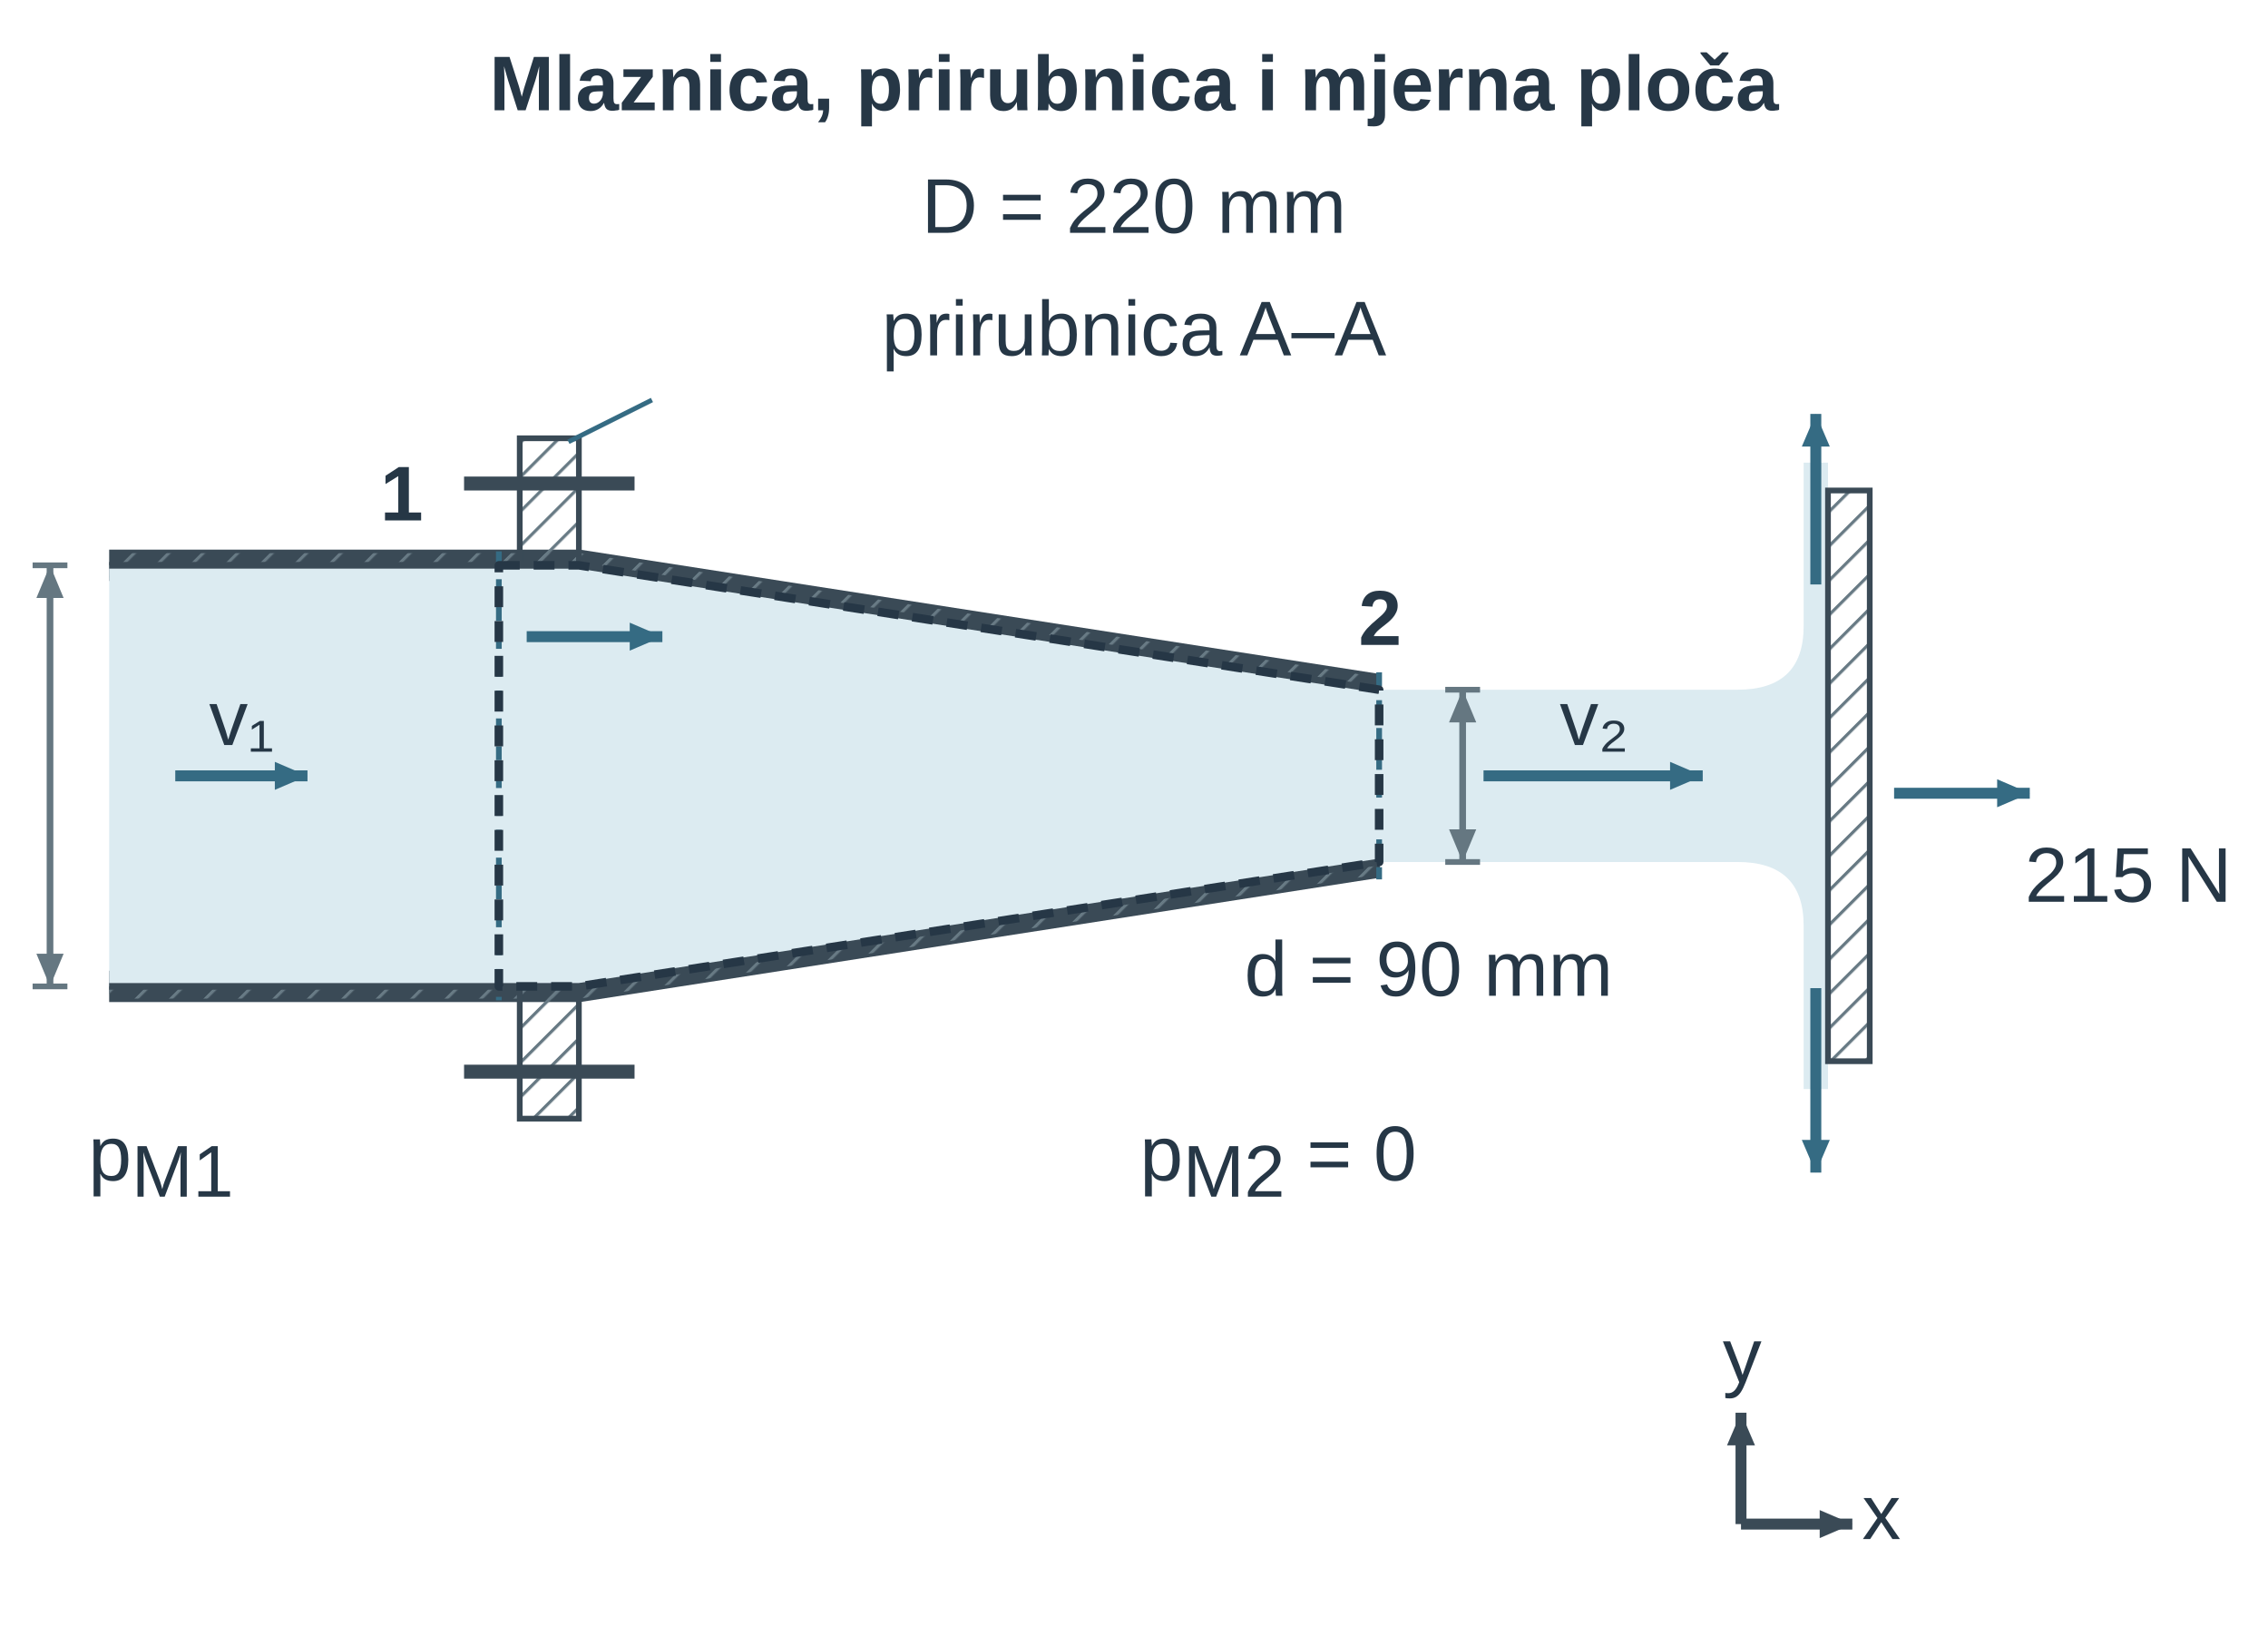
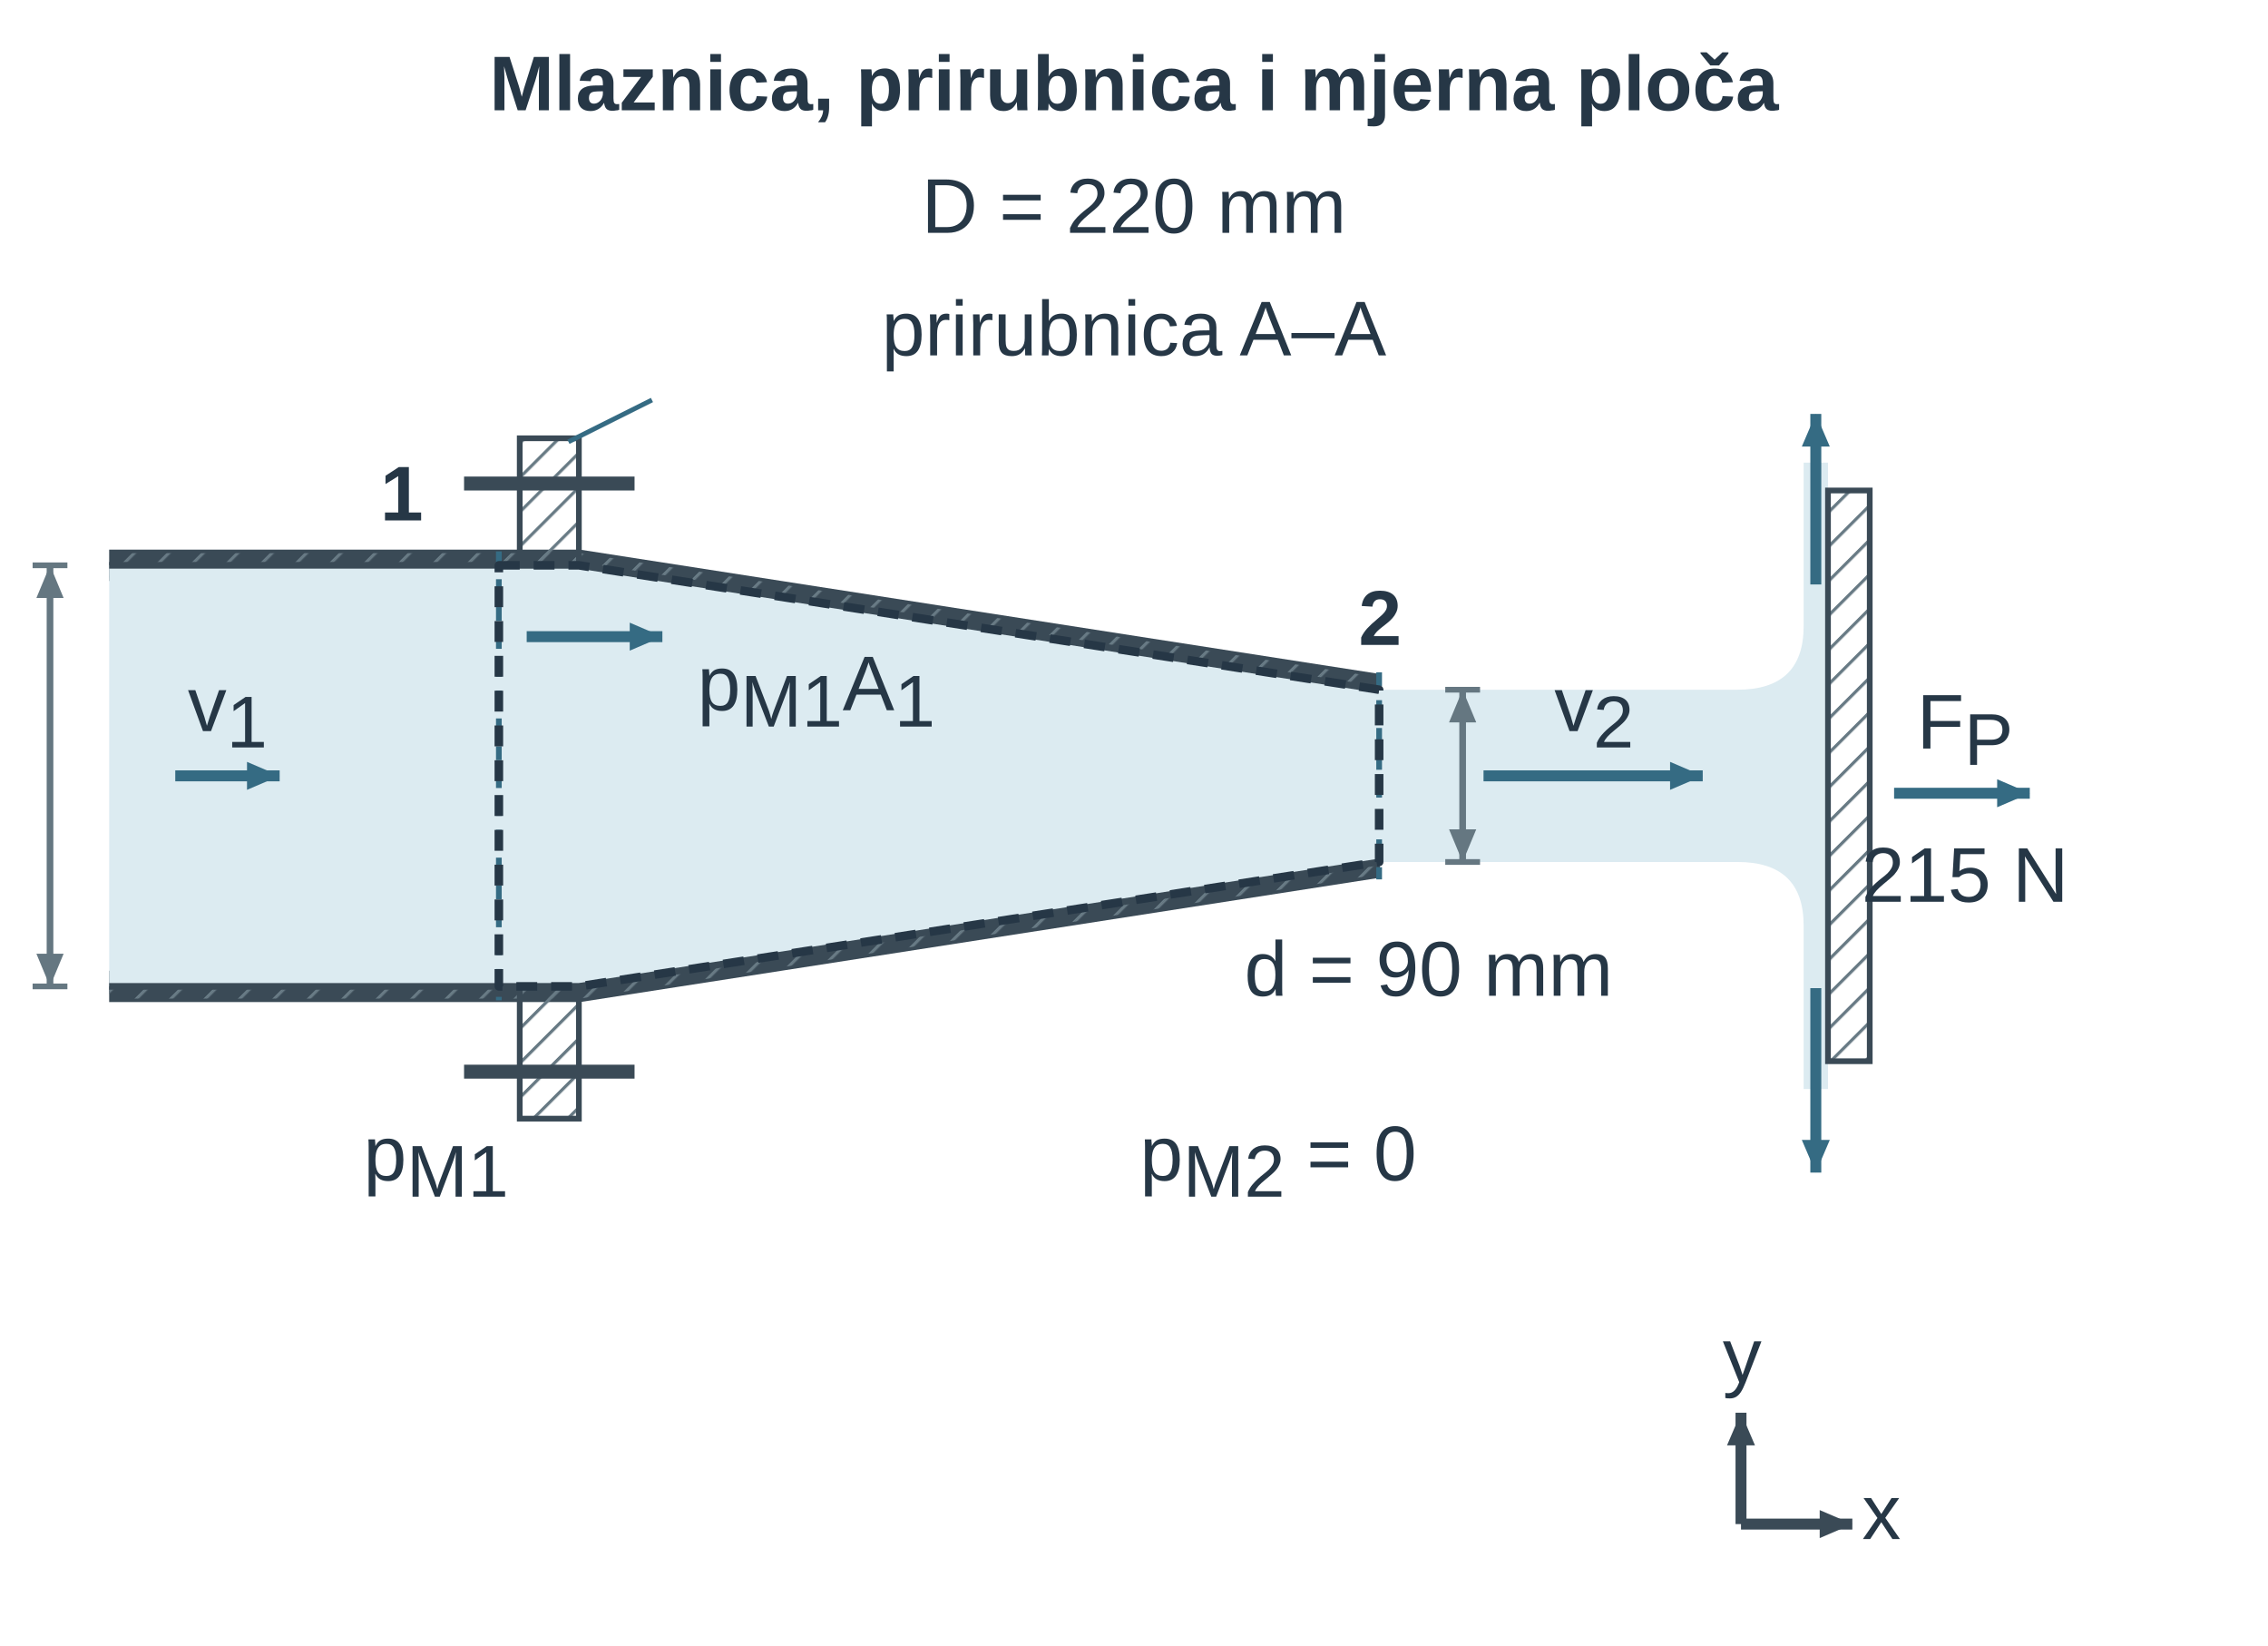
<svg xmlns="http://www.w3.org/2000/svg" width="277.682pt" height="201.392pt" viewBox="0 0 277.682 201.392" role="img">
  <defs>
    <pattern id="u11v2_hatch" width="7" height="7" patternUnits="userSpaceOnUse" patternTransform="rotate(45)">
      <line x1="0" y1="0" x2="0" y2="7" stroke="#657781" stroke-width="1.8" />
    </pattern>
    <marker id="u11v2_v" markerWidth="7" markerHeight="6" refX="7" refY="3" orient="auto">
      <path d="M0 0 L7 3 L0 6 Z" fill="#356b83" />
    </marker>
    <marker id="u11v2_dim" markerWidth="6" markerHeight="5" refX="6" refY="2.5" orient="auto-start-reverse">
      <path d="M0 0 L6 2.5 L0 5 Z" fill="#657781" />
    </marker>
    <marker id="u11v2_dimSmall" markerWidth="3" markerHeight="3" refX="3" refY="1.5" orient="auto-start-reverse">
      <path d="M0 0 L3 1.5 L0 3 Z" fill="#356b83" />
    </marker>
    <marker id="u11v2_forceMarker" markerWidth="7" markerHeight="6" refX="7" refY="3" orient="auto">
      <path d="M0 0 L7 3 L0 6 Z" fill="#356b83" />
    </marker>
    <marker id="u11v2_pressureMarker" markerWidth="7" markerHeight="6" refX="7" refY="3" orient="auto">
      <path d="M0 0 L7 3 L0 6 Z" fill="#356b83" />
    </marker>
    <marker id="u11v2_reactionMarker" markerWidth="7" markerHeight="6" refX="7" refY="3" orient="auto">
      <path d="M0 0 L7 3 L0 6 Z" fill="#356b83" />
    </marker>
    <marker id="u11v2_axisMarker" markerWidth="7" markerHeight="6" refX="7" refY="3" orient="auto">
      <path d="M0 0 L7 3 L0 6 Z" fill="#3a4a56" />
    </marker>
  </defs>
  <g font-family="Arial, Liberation Sans, sans-serif">
    <g transform="translate(138.841 13.5)">
      <text data-source-text="1" x="0" y="0" text-anchor="middle" font-size="9.5" font-weight="600" fill="rgb(38, 55, 70)">Mlaznica, prirubnica i mjerna ploča</text>
    </g>
    <g transform="translate(138.841 28.5)">
      <text data-source-text="7" x="0" y="0" text-anchor="middle" font-size="9.5" font-weight="400" fill="rgb(38, 55, 70)">D = 220 mm</text>
    </g>
    <g transform="translate(138.841 43.5)">
      <text data-source-text="3" x="0" y="0" text-anchor="middle" font-size="9.5" font-weight="400" fill="rgb(38, 55, 70)">prirubnica A–A</text>
    </g>
    <g transform="translate(-6.231 -7.268) scale(0.426)">
      <g transform="matrix(1 0 0 1 1 -10)">
        <path d="M45 189.5 H180 L410 225.25" fill="none" stroke="rgb(58, 74, 86)" stroke-width="9px" stroke-linecap="butt" stroke-linejoin="round" stroke-dasharray="none" fill-opacity="1" stroke-opacity="1" opacity="1" marker-start="none" marker-mid="none" marker-end="none" data-source-geometry="1" />
      </g>
    </g>
    <g transform="translate(-6.231 -7.268) scale(0.426)">
      <g transform="matrix(1 0 0 1 1 -10)">
        <path d="M45 189.5 H180 L410 225.25" fill="none" stroke="url(#u11v2_hatch)" stroke-width="7px" stroke-linecap="butt" stroke-linejoin="round" stroke-dasharray="none" fill-opacity="1" stroke-opacity="1" opacity="1" marker-start="none" marker-mid="none" marker-end="none" data-source-geometry="2" />
      </g>
    </g>
    <g transform="translate(-6.231 -7.268) scale(0.426)">
      <g transform="matrix(1 0 0 1 1 -10)">
        <path d="M410 274.75 L180 310.5 H45" fill="none" stroke="rgb(58, 74, 86)" stroke-width="9px" stroke-linecap="butt" stroke-linejoin="round" stroke-dasharray="none" fill-opacity="1" stroke-opacity="1" opacity="1" marker-start="none" marker-mid="none" marker-end="none" data-source-geometry="3" />
      </g>
    </g>
    <g transform="translate(-6.231 -7.268) scale(0.426)">
      <g transform="matrix(1 0 0 1 1 -10)">
        <path d="M410 274.75 L180 310.5 H45" fill="none" stroke="url(#u11v2_hatch)" stroke-width="7px" stroke-linecap="butt" stroke-linejoin="round" stroke-dasharray="none" fill-opacity="1" stroke-opacity="1" opacity="1" marker-start="none" marker-mid="none" marker-end="none" data-source-geometry="4" />
      </g>
    </g>
    <g transform="translate(-6.231 -7.268) scale(0.426)">
      <g transform="matrix(1 0 0 1 1 -10)">
        <path d="M45 189.5 H180 L410 225.25 H513 Q532 225.25 532 207 V160 H539 V340 H532 V293 Q532 274.75 513 274.75 H410 L180 310.5 H45 Z" fill="rgb(220, 235, 241)" stroke="none" stroke-width="1.8px" stroke-linecap="butt" stroke-linejoin="miter" stroke-dasharray="none" fill-opacity="1" stroke-opacity="1" opacity="1" marker-start="none" marker-mid="none" marker-end="none" data-source-geometry="5" />
      </g>
    </g>
    <g transform="translate(-6.231 -7.268) scale(0.426)">
      <g transform="matrix(1 0 0 1 1 -10)">
        <path d="M45 189.5 H180 L410 225.25" fill="none" stroke="rgb(58, 74, 86)" stroke-width="1.916" stroke-linecap="butt" stroke-linejoin="miter" stroke-dasharray="none" fill-opacity="1" stroke-opacity="1" opacity="1" marker-start="none" marker-mid="none" marker-end="none" data-source-geometry="6" />
      </g>
    </g>
    <g transform="translate(-6.231 -7.268) scale(0.426)">
      <g transform="matrix(1 0 0 1 1 -10)">
        <path d="M410 274.75 L180 310.5 H45" fill="none" stroke="rgb(58, 74, 86)" stroke-width="1.916" stroke-linecap="butt" stroke-linejoin="miter" stroke-dasharray="none" fill-opacity="1" stroke-opacity="1" opacity="1" marker-start="none" marker-mid="none" marker-end="none" data-source-geometry="7" />
      </g>
    </g>
    <g transform="translate(-6.231 -7.268) scale(0.426)">
      <g transform="matrix(1 0 0 1 1 -10)">
        <rect x="163" y="153" width="17" height="36.5" rx="0" fill="url(#u11v2_hatch)" stroke="rgb(58, 74, 86)" stroke-width="1.642" stroke-linecap="butt" stroke-linejoin="miter" stroke-dasharray="none" fill-opacity="1" stroke-opacity="1" opacity="1" marker-start="none" marker-mid="none" marker-end="none" data-source-geometry="8" />
      </g>
    </g>
    <g transform="translate(-6.231 -7.268) scale(0.426)">
      <g transform="matrix(1 0 0 1 1 -10)">
        <rect x="163" y="310.5" width="17" height="38" rx="0" fill="url(#u11v2_hatch)" stroke="rgb(58, 74, 86)" stroke-width="1.642" stroke-linecap="butt" stroke-linejoin="miter" stroke-dasharray="none" fill-opacity="1" stroke-opacity="1" opacity="1" marker-start="none" marker-mid="none" marker-end="none" data-source-geometry="9" />
      </g>
    </g>
    <g transform="translate(-6.231 -7.268) scale(0.426)">
      <g transform="matrix(1 0 0 1 1 -10)">
        <line x1="147" y1="166" x2="196" y2="166" stroke="rgb(58, 74, 86)" stroke-width="4px" fill="rgb(58, 74, 86)" stroke-linecap="butt" stroke-linejoin="miter" stroke-dasharray="none" fill-opacity="1" stroke-opacity="1" opacity="1" marker-start="none" marker-mid="none" marker-end="none" data-source-geometry="10" />
      </g>
    </g>
    <g transform="translate(-6.231 -7.268) scale(0.426)">
      <g transform="matrix(1 0 0 1 1 -10)">
        <line x1="147" y1="335" x2="196" y2="335" stroke="rgb(58, 74, 86)" stroke-width="4px" fill="rgb(58, 74, 86)" stroke-linecap="butt" stroke-linejoin="miter" stroke-dasharray="none" fill-opacity="1" stroke-opacity="1" opacity="1" marker-start="none" marker-mid="none" marker-end="none" data-source-geometry="11" />
      </g>
    </g>
    <g transform="translate(-6.231 -7.268) scale(0.426)">
      <g transform="matrix(1 0 0 1 1 -10)">
        <rect x="539" y="168" width="12" height="164" rx="0" fill="url(#u11v2_hatch)" stroke="rgb(58, 74, 86)" stroke-width="1.642" stroke-linecap="butt" stroke-linejoin="miter" stroke-dasharray="none" fill-opacity="1" stroke-opacity="1" opacity="1" marker-start="none" marker-mid="none" marker-end="none" data-source-geometry="12" />
      </g>
    </g>
    <g transform="translate(-6.231 -7.268) scale(0.426)">
      <g transform="matrix(1 0 0 1 1 -10)">
        <line x1="157" y1="185.5" x2="157" y2="314.5" stroke="rgb(53, 107, 131)" stroke-width="1.642" stroke-dasharray="4px, 4px" fill="rgb(58, 74, 86)" stroke-linecap="butt" stroke-linejoin="miter" fill-opacity="1" stroke-opacity="1" opacity="1" marker-start="none" marker-mid="none" marker-end="none" data-source-geometry="13" />
      </g>
    </g>
    <g transform="translate(-6.231 -7.268) scale(0.426)">
      <g transform="matrix(1 0 0 1 1 -10)">
        <line x1="201" y1="142" x2="177" y2="154" stroke="rgb(53, 107, 131)" stroke-width="1.368" fill="rgb(58, 74, 86)" stroke-linecap="butt" stroke-linejoin="miter" stroke-dasharray="none" fill-opacity="1" stroke-opacity="1" opacity="1" marker-start="none" marker-mid="none" marker-end="none" data-source-geometry="16" />
      </g>
    </g>
    <g transform="translate(-6.231 -7.268) scale(0.426)">
      <g transform="matrix(1 0 0 1 1 -10)">
        <line x1="410" y1="220.25" x2="410" y2="279.75" stroke="rgb(53, 107, 131)" stroke-width="1.642" stroke-dasharray="4px, 4px" fill="rgb(58, 74, 86)" stroke-linecap="butt" stroke-linejoin="miter" fill-opacity="1" stroke-opacity="1" opacity="1" marker-start="none" marker-mid="none" marker-end="none" data-source-geometry="17" />
      </g>
    </g>
    <defs>
      <marker id="u11v2_v-print-0-19-marker-end" markerWidth="9.384" markerHeight="8.043" refX="7" refY="3" orient="auto" viewBox="0 0 7 6" markerUnits="userSpaceOnUse">
        <path d="M0 0 L7 3 L0 6 Z" fill="#356b83" />
      </marker>
    </defs>
    <g transform="translate(-6.231 -7.268) scale(0.426)">
      <g transform="matrix(1 0 0 1 1 -10)">
-         <path d="M64 250 L102 250" fill="none" stroke="rgb(53, 107, 131)" stroke-width="3.147" marker-end="url(#u11v2_v-print-0-19-marker-end)" stroke-linecap="butt" stroke-linejoin="miter" stroke-dasharray="none" fill-opacity="1" stroke-opacity="1" opacity="1" marker-start="none" marker-mid="none" data-source-geometry="19" />
+         <path d="M64 250 L94 250" fill="none" stroke="rgb(53, 107, 131)" stroke-width="3.147" marker-end="url(#u11v2_v-print-0-19-marker-end)" stroke-linecap="butt" stroke-linejoin="miter" stroke-dasharray="none" fill-opacity="1" stroke-opacity="1" opacity="1" marker-start="none" marker-mid="none" data-source-geometry="19" />
      </g>
    </g>
    <defs>
      <marker id="u11v2_v-print-0-21-marker-end" markerWidth="9.384" markerHeight="8.043" refX="7" refY="3" orient="auto" viewBox="0 0 7 6" markerUnits="userSpaceOnUse">
        <path d="M0 0 L7 3 L0 6 Z" fill="#356b83" />
      </marker>
    </defs>
    <g transform="translate(-6.231 -7.268) scale(0.426)">
      <g transform="matrix(1 0 0 1 1 -10)">
        <path d="M440 250 L503 250" fill="none" stroke="rgb(53, 107, 131)" stroke-width="3.147" marker-end="url(#u11v2_v-print-0-21-marker-end)" stroke-linecap="butt" stroke-linejoin="miter" stroke-dasharray="none" fill-opacity="1" stroke-opacity="1" opacity="1" marker-start="none" marker-mid="none" data-source-geometry="21" />
      </g>
    </g>
    <defs>
      <marker id="u11v2_v-print-0-23-marker-end" markerWidth="9.384" markerHeight="8.043" refX="7" refY="3" orient="auto" viewBox="0 0 7 6" markerUnits="userSpaceOnUse">
        <path d="M0 0 L7 3 L0 6 Z" fill="#356b83" />
      </marker>
    </defs>
    <g transform="translate(-6.231 -7.268) scale(0.426)">
      <g transform="matrix(1 0 0 1 1 -10)">
        <path d="M535.5 195 L535.5 146" fill="none" stroke="rgb(53, 107, 131)" stroke-width="3.147" marker-end="url(#u11v2_v-print-0-23-marker-end)" stroke-linecap="butt" stroke-linejoin="miter" stroke-dasharray="none" fill-opacity="1" stroke-opacity="1" opacity="1" marker-start="none" marker-mid="none" data-source-geometry="23" />
      </g>
    </g>
    <defs>
      <marker id="u11v2_v-print-0-24-marker-end" markerWidth="9.384" markerHeight="8.043" refX="7" refY="3" orient="auto" viewBox="0 0 7 6" markerUnits="userSpaceOnUse">
        <path d="M0 0 L7 3 L0 6 Z" fill="#356b83" />
      </marker>
    </defs>
    <g transform="translate(-6.231 -7.268) scale(0.426)">
      <g transform="matrix(1 0 0 1 1 -10)">
        <path d="M535.5 311 L535.5 364" fill="none" stroke="rgb(53, 107, 131)" stroke-width="3.147" marker-end="url(#u11v2_v-print-0-24-marker-end)" stroke-linecap="butt" stroke-linejoin="miter" stroke-dasharray="none" fill-opacity="1" stroke-opacity="1" opacity="1" marker-start="none" marker-mid="none" data-source-geometry="24" />
      </g>
    </g>
    <g transform="translate(-6.231 -7.268) scale(0.426)">
      <g transform="matrix(1 0 0 1 1 -10)">
        <line x1="23" y1="189.5" x2="33" y2="189.5" stroke="rgb(101, 119, 129)" stroke-width="1.642" fill="rgb(58, 74, 86)" stroke-linecap="butt" stroke-linejoin="miter" stroke-dasharray="none" fill-opacity="1" stroke-opacity="1" opacity="1" marker-start="none" marker-mid="none" marker-end="none" data-source-geometry="25" />
      </g>
    </g>
    <g transform="translate(-6.231 -7.268) scale(0.426)">
      <g transform="matrix(1 0 0 1 1 -10)">
        <line x1="23" y1="310.5" x2="33" y2="310.5" stroke="rgb(101, 119, 129)" stroke-width="1.642" fill="rgb(58, 74, 86)" stroke-linecap="butt" stroke-linejoin="miter" stroke-dasharray="none" fill-opacity="1" stroke-opacity="1" opacity="1" marker-start="none" marker-mid="none" marker-end="none" data-source-geometry="26" />
      </g>
    </g>
    <defs>
      <marker id="u11v2_dim-print-0-27-marker-start" markerWidth="9.384" markerHeight="7.82" refX="6" refY="2.5" orient="auto-start-reverse" viewBox="0 0 6 5" markerUnits="userSpaceOnUse">
        <path d="M0 0 L6 2.5 L0 5 Z" fill="#657781" />
      </marker>
    </defs>
    <defs>
      <marker id="u11v2_dim-print-0-27-marker-end" markerWidth="9.384" markerHeight="7.82" refX="6" refY="2.5" orient="auto-start-reverse" viewBox="0 0 6 5" markerUnits="userSpaceOnUse">
        <path d="M0 0 L6 2.5 L0 5 Z" fill="#657781" />
      </marker>
    </defs>
    <g transform="translate(-6.231 -7.268) scale(0.426)">
      <g transform="matrix(1 0 0 1 1 -10)">
        <path d="M28 189.5 L28 310.5" fill="none" stroke="rgb(101, 119, 129)" stroke-width="1.916" marker-start="url(#u11v2_dim-print-0-27-marker-start)" marker-end="url(#u11v2_dim-print-0-27-marker-end)" stroke-linecap="butt" stroke-linejoin="miter" stroke-dasharray="none" fill-opacity="1" stroke-opacity="1" opacity="1" marker-mid="none" data-source-geometry="27" />
      </g>
    </g>
    <g transform="translate(-6.231 -7.268) scale(0.426)">
      <g transform="matrix(1 0 0 1 1 -10)">
        <line x1="429" y1="225.25" x2="439" y2="225.25" stroke="rgb(101, 119, 129)" stroke-width="1.642" fill="rgb(58, 74, 86)" stroke-linecap="butt" stroke-linejoin="miter" stroke-dasharray="none" fill-opacity="1" stroke-opacity="1" opacity="1" marker-start="none" marker-mid="none" marker-end="none" data-source-geometry="29" />
      </g>
    </g>
    <g transform="translate(-6.231 -7.268) scale(0.426)">
      <g transform="matrix(1 0 0 1 1 -10)">
        <line x1="429" y1="274.75" x2="439" y2="274.75" stroke="rgb(101, 119, 129)" stroke-width="1.642" fill="rgb(58, 74, 86)" stroke-linecap="butt" stroke-linejoin="miter" stroke-dasharray="none" fill-opacity="1" stroke-opacity="1" opacity="1" marker-start="none" marker-mid="none" marker-end="none" data-source-geometry="30" />
      </g>
    </g>
    <defs>
      <marker id="u11v2_dim-print-0-31-marker-start" markerWidth="9.384" markerHeight="7.82" refX="6" refY="2.5" orient="auto-start-reverse" viewBox="0 0 6 5" markerUnits="userSpaceOnUse">
        <path d="M0 0 L6 2.5 L0 5 Z" fill="#657781" />
      </marker>
    </defs>
    <defs>
      <marker id="u11v2_dim-print-0-31-marker-end" markerWidth="9.384" markerHeight="7.82" refX="6" refY="2.5" orient="auto-start-reverse" viewBox="0 0 6 5" markerUnits="userSpaceOnUse">
        <path d="M0 0 L6 2.5 L0 5 Z" fill="#657781" />
      </marker>
    </defs>
    <g transform="translate(-6.231 -7.268) scale(0.426)">
      <g transform="matrix(1 0 0 1 1 -10)">
        <path d="M434 225.25 L434 274.75" fill="none" stroke="rgb(101, 119, 129)" stroke-width="1.916" marker-start="url(#u11v2_dim-print-0-31-marker-start)" marker-end="url(#u11v2_dim-print-0-31-marker-end)" stroke-linecap="butt" stroke-linejoin="miter" stroke-dasharray="none" fill-opacity="1" stroke-opacity="1" opacity="1" marker-mid="none" data-source-geometry="31" />
      </g>
    </g>
    <defs>
      <marker id="u11v2_pressureMarker-print-0-35-marker-end" markerWidth="9.384" markerHeight="8.043" refX="7" refY="3" orient="auto" viewBox="0 0 7 6" markerUnits="userSpaceOnUse">
        <path d="M0 0 L7 3 L0 6 Z" fill="#356b83" />
      </marker>
    </defs>
    <g transform="translate(-6.231 -7.268) scale(0.426)">
      <g transform="matrix(1 0 0 1 1 -10)">
        <path d="M165 210 L204 210" fill="none" stroke="rgb(53, 107, 131)" stroke-width="3.147" marker-end="url(#u11v2_pressureMarker-print-0-35-marker-end)" stroke-linecap="butt" stroke-linejoin="miter" stroke-dasharray="none" fill-opacity="1" stroke-opacity="1" opacity="1" marker-start="none" marker-mid="none" data-source-geometry="35" />
      </g>
    </g>
    <defs>
-       <marker id="u11v2_forceMarker-print-0-36-marker-end" markerWidth="9.384" markerHeight="8.043" refX="7" refY="3" orient="auto" viewBox="0 0 7 6" markerUnits="userSpaceOnUse">
-         <path d="M0 0 L7 3 L0 6 Z" fill="#356b83" />
-       </marker>
-     </defs>
-     <g transform="translate(-6.231 -7.268) scale(0.426)">
-       <g transform="matrix(1 0 0 1 1 -10)">
-         <path d="M558 255 L597 255" fill="none" stroke="rgb(53, 107, 131)" stroke-width="3.147" marker-end="url(#u11v2_forceMarker-print-0-36-marker-end)" stroke-linecap="butt" stroke-linejoin="miter" stroke-dasharray="none" fill-opacity="1" stroke-opacity="1" opacity="1" marker-start="none" marker-mid="none" data-source-geometry="36" />
-       </g>
-     </g>
-     <defs>
-       <marker id="u11v2_axisMarker-print-0-38-marker-end" markerWidth="9.384" markerHeight="8.043" refX="7" refY="3" orient="auto" viewBox="0 0 7 6" markerUnits="userSpaceOnUse">
-         <path d="M0 0 L7 3 L0 6 Z" fill="#3a4a56" />
-       </marker>
-     </defs>
-     <g transform="translate(-6.231 -7.268) scale(0.426)">
-       <g transform="matrix(1 0 0 1 1 -10)">
-         <path d="M514 465 L546 465" fill="none" stroke="rgb(58, 74, 86)" stroke-width="3.147" marker-end="url(#u11v2_axisMarker-print-0-38-marker-end)" stroke-linecap="butt" stroke-linejoin="miter" stroke-dasharray="none" fill-opacity="1" stroke-opacity="1" opacity="1" marker-start="none" marker-mid="none" data-source-geometry="38" />
+       <marker id="u11v2_forceMarker-print-0-37-marker-end" markerWidth="9.384" markerHeight="8.043" refX="7" refY="3" orient="auto" viewBox="0 0 7 6" markerUnits="userSpaceOnUse">
+         <path d="M0 0 L7 3 L0 6 Z" fill="#356b83" />
+       </marker>
+     </defs>
+     <g transform="translate(-6.231 -7.268) scale(0.426)">
+       <g transform="matrix(1 0 0 1 1 -10)">
+         <path d="M558 255 L597 255" fill="none" stroke="rgb(53, 107, 131)" stroke-width="3.147" marker-end="url(#u11v2_forceMarker-print-0-37-marker-end)" stroke-linecap="butt" stroke-linejoin="miter" stroke-dasharray="none" fill-opacity="1" stroke-opacity="1" opacity="1" marker-start="none" marker-mid="none" data-source-geometry="37" />
      </g>
    </g>
    <defs>
      <marker id="u11v2_axisMarker-print-0-40-marker-end" markerWidth="9.384" markerHeight="8.043" refX="7" refY="3" orient="auto" viewBox="0 0 7 6" markerUnits="userSpaceOnUse">
        <path d="M0 0 L7 3 L0 6 Z" fill="#3a4a56" />
      </marker>
    </defs>
    <g transform="translate(-6.231 -7.268) scale(0.426)">
      <g transform="matrix(1 0 0 1 1 -10)">
-         <path d="M514 465 L514 433" fill="none" stroke="rgb(58, 74, 86)" stroke-width="3.147" marker-end="url(#u11v2_axisMarker-print-0-40-marker-end)" stroke-linecap="butt" stroke-linejoin="miter" stroke-dasharray="none" fill-opacity="1" stroke-opacity="1" opacity="1" marker-start="none" marker-mid="none" data-source-geometry="40" />
-       </g>
-     </g>
-     <g transform="translate(-6.231 -7.268) scale(0.426)">
-       <g transform="matrix(1 0 0 1 1 -10)">
-         <path d="M157 189.5 H180 L410 225.25 V274.75 L180 310.5 H157 Z" fill="none" stroke="rgb(38, 55, 70)" stroke-width="2.463" stroke-dasharray="6px, 4px" stroke-linejoin="round" data-mf1-role="control-volume" stroke-linecap="butt" fill-opacity="1" stroke-opacity="1" opacity="1" marker-start="none" marker-mid="none" marker-end="none" data-source-geometry="42" />
+         <path d="M514 465 L546 465" fill="none" stroke="rgb(58, 74, 86)" stroke-width="3.147" marker-end="url(#u11v2_axisMarker-print-0-40-marker-end)" stroke-linecap="butt" stroke-linejoin="miter" stroke-dasharray="none" fill-opacity="1" stroke-opacity="1" opacity="1" marker-start="none" marker-mid="none" data-source-geometry="40" />
+       </g>
+     </g>
+     <defs>
+       <marker id="u11v2_axisMarker-print-0-42-marker-end" markerWidth="9.384" markerHeight="8.043" refX="7" refY="3" orient="auto" viewBox="0 0 7 6" markerUnits="userSpaceOnUse">
+         <path d="M0 0 L7 3 L0 6 Z" fill="#3a4a56" />
+       </marker>
+     </defs>
+     <g transform="translate(-6.231 -7.268) scale(0.426)">
+       <g transform="matrix(1 0 0 1 1 -10)">
+         <path d="M514 465 L514 433" fill="none" stroke="rgb(58, 74, 86)" stroke-width="3.147" marker-end="url(#u11v2_axisMarker-print-0-42-marker-end)" stroke-linecap="butt" stroke-linejoin="miter" stroke-dasharray="none" fill-opacity="1" stroke-opacity="1" opacity="1" marker-start="none" marker-mid="none" data-source-geometry="42" />
+       </g>
+     </g>
+     <g transform="translate(-6.231 -7.268) scale(0.426)">
+       <g transform="matrix(1 0 0 1 1 -10)">
+         <path d="M157 189.5 H180 L410 225.25 V274.75 L180 310.5 H157 Z" fill="none" stroke="rgb(38, 55, 70)" stroke-width="2.463" stroke-dasharray="6px, 4px" stroke-linejoin="round" data-mf1-role="control-volume" stroke-linecap="butt" fill-opacity="1" stroke-opacity="1" opacity="1" marker-start="none" marker-mid="none" marker-end="none" data-source-geometry="44" />
      </g>
    </g>
    <g transform="translate(49.185 63.706)">
      <text data-source-text="2" x="0" y="0" text-anchor="middle" font-size="9.5" font-weight="600" fill="rgb(38, 55, 70)">1</text>
    </g>
    <g transform="translate(168.968 78.946)">
      <text data-source-text="4" x="0" y="0" text-anchor="middle" font-size="9.5" font-weight="600" fill="rgb(38, 55, 70)">2</text>
    </g>
-     <g transform="translate(29.577 91.201)">
-       <text data-source-text="5" x="0" y="0" text-anchor="middle" font-size="9.5" font-weight="400" fill="rgb(38, 55, 70)">v₁</text>
-     </g>
-     <g transform="translate(195.184 91.201)">
-       <text data-source-text="6" x="0" y="0" text-anchor="middle" font-size="9.5" font-weight="400" fill="rgb(38, 55, 70)">v₂</text>
-     </g>
-     <g transform="translate(260.583 110.384)">
-       <text data-source-text="11" x="0" y="0" text-anchor="middle" font-size="9.5" font-weight="400" fill="rgb(38, 55, 70)">215 N</text>
+     <g transform="translate(85.384 86.938)">
+       <text data-source-text="11" x="0" y="0" text-anchor="start" font-size="9.5" font-weight="400" fill="rgb(38, 55, 70)">p<tspan font-size="9" font-weight="400" font-style="normal" fill="rgb(38, 55, 70)" baseline-shift="-2">M1</tspan>A<tspan font-size="9" font-weight="400" font-style="normal" fill="rgb(38, 55, 70)" baseline-shift="-2">1</tspan>
+       </text>
+     </g>
+     <g transform="translate(27.871 89.496)">
+       <text data-source-text="5" x="0" y="0" text-anchor="middle" font-size="9.5" font-weight="400" fill="rgb(38, 55, 70)">v<tspan font-size="9" font-weight="400" font-style="normal" fill="rgb(38, 55, 70)" baseline-shift="-2">1</tspan>
+       </text>
+     </g>
+     <g transform="translate(195.184 89.496)">
+       <text data-source-text="6" x="0" y="0" text-anchor="middle" font-size="9.5" font-weight="400" fill="rgb(38, 55, 70)">v<tspan font-size="9" font-weight="400" font-style="normal" fill="rgb(38, 55, 70)" baseline-shift="-2">2</tspan>
+       </text>
+     </g>
+     <g transform="translate(240.583 91.628)">
+       <text data-source-text="12" x="0" y="0" text-anchor="middle" font-size="9.5" font-weight="400" fill="rgb(38, 55, 70)">F<tspan font-size="9" font-weight="400" font-style="normal" fill="rgb(38, 55, 70)" baseline-shift="-2">P</tspan>
+       </text>
+     </g>
+     <g transform="translate(240.583 110.384)">
+       <text data-source-text="13" x="0" y="0" text-anchor="middle" font-size="9.5" font-weight="400" fill="rgb(38, 55, 70)">215 N</text>
    </g>
    <g transform="translate(152.344 121.893)">
      <text data-source-text="8" x="0" y="0" text-anchor="start" font-size="9.5" font-weight="400" fill="rgb(38, 55, 70)">d = 90 mm</text>
    </g>
-     <g transform="translate(10.82 144.486)">
+     <g transform="translate(44.496 144.486)">
      <text data-source-text="9" x="0" y="0" text-anchor="start" font-size="9.5" font-weight="400" fill="rgb(38, 55, 70)">p<tspan font-size="9" font-weight="400" font-style="normal" fill="rgb(38, 55, 70)" baseline-shift="-2">M1</tspan>
      </text>
    </g>
    <g transform="translate(139.555 144.486)">
      <text data-source-text="10" x="0" y="0" text-anchor="start" font-size="9.5" font-weight="400" fill="rgb(38, 55, 70)">p<tspan font-size="9" font-weight="400" font-style="normal" fill="rgb(38, 55, 70)" baseline-shift="-2">M2</tspan> = 0</text>
    </g>
    <g transform="translate(213.301 169.21)">
-       <text data-source-text="13" x="0" y="0" text-anchor="middle" font-size="9.5" font-weight="400" fill="rgb(38, 55, 70)">y</text>
+       <text data-source-text="15" x="0" y="0" text-anchor="middle" font-size="9.5" font-weight="400" fill="rgb(38, 55, 70)">y</text>
    </g>
    <g transform="translate(230.352 188.392)">
-       <text data-source-text="12" x="0" y="0" text-anchor="middle" font-size="9.5" font-weight="400" fill="rgb(38, 55, 70)">x</text>
+       <text data-source-text="14" x="0" y="0" text-anchor="middle" font-size="9.5" font-weight="400" fill="rgb(38, 55, 70)">x</text>
    </g>
  </g>
</svg>
